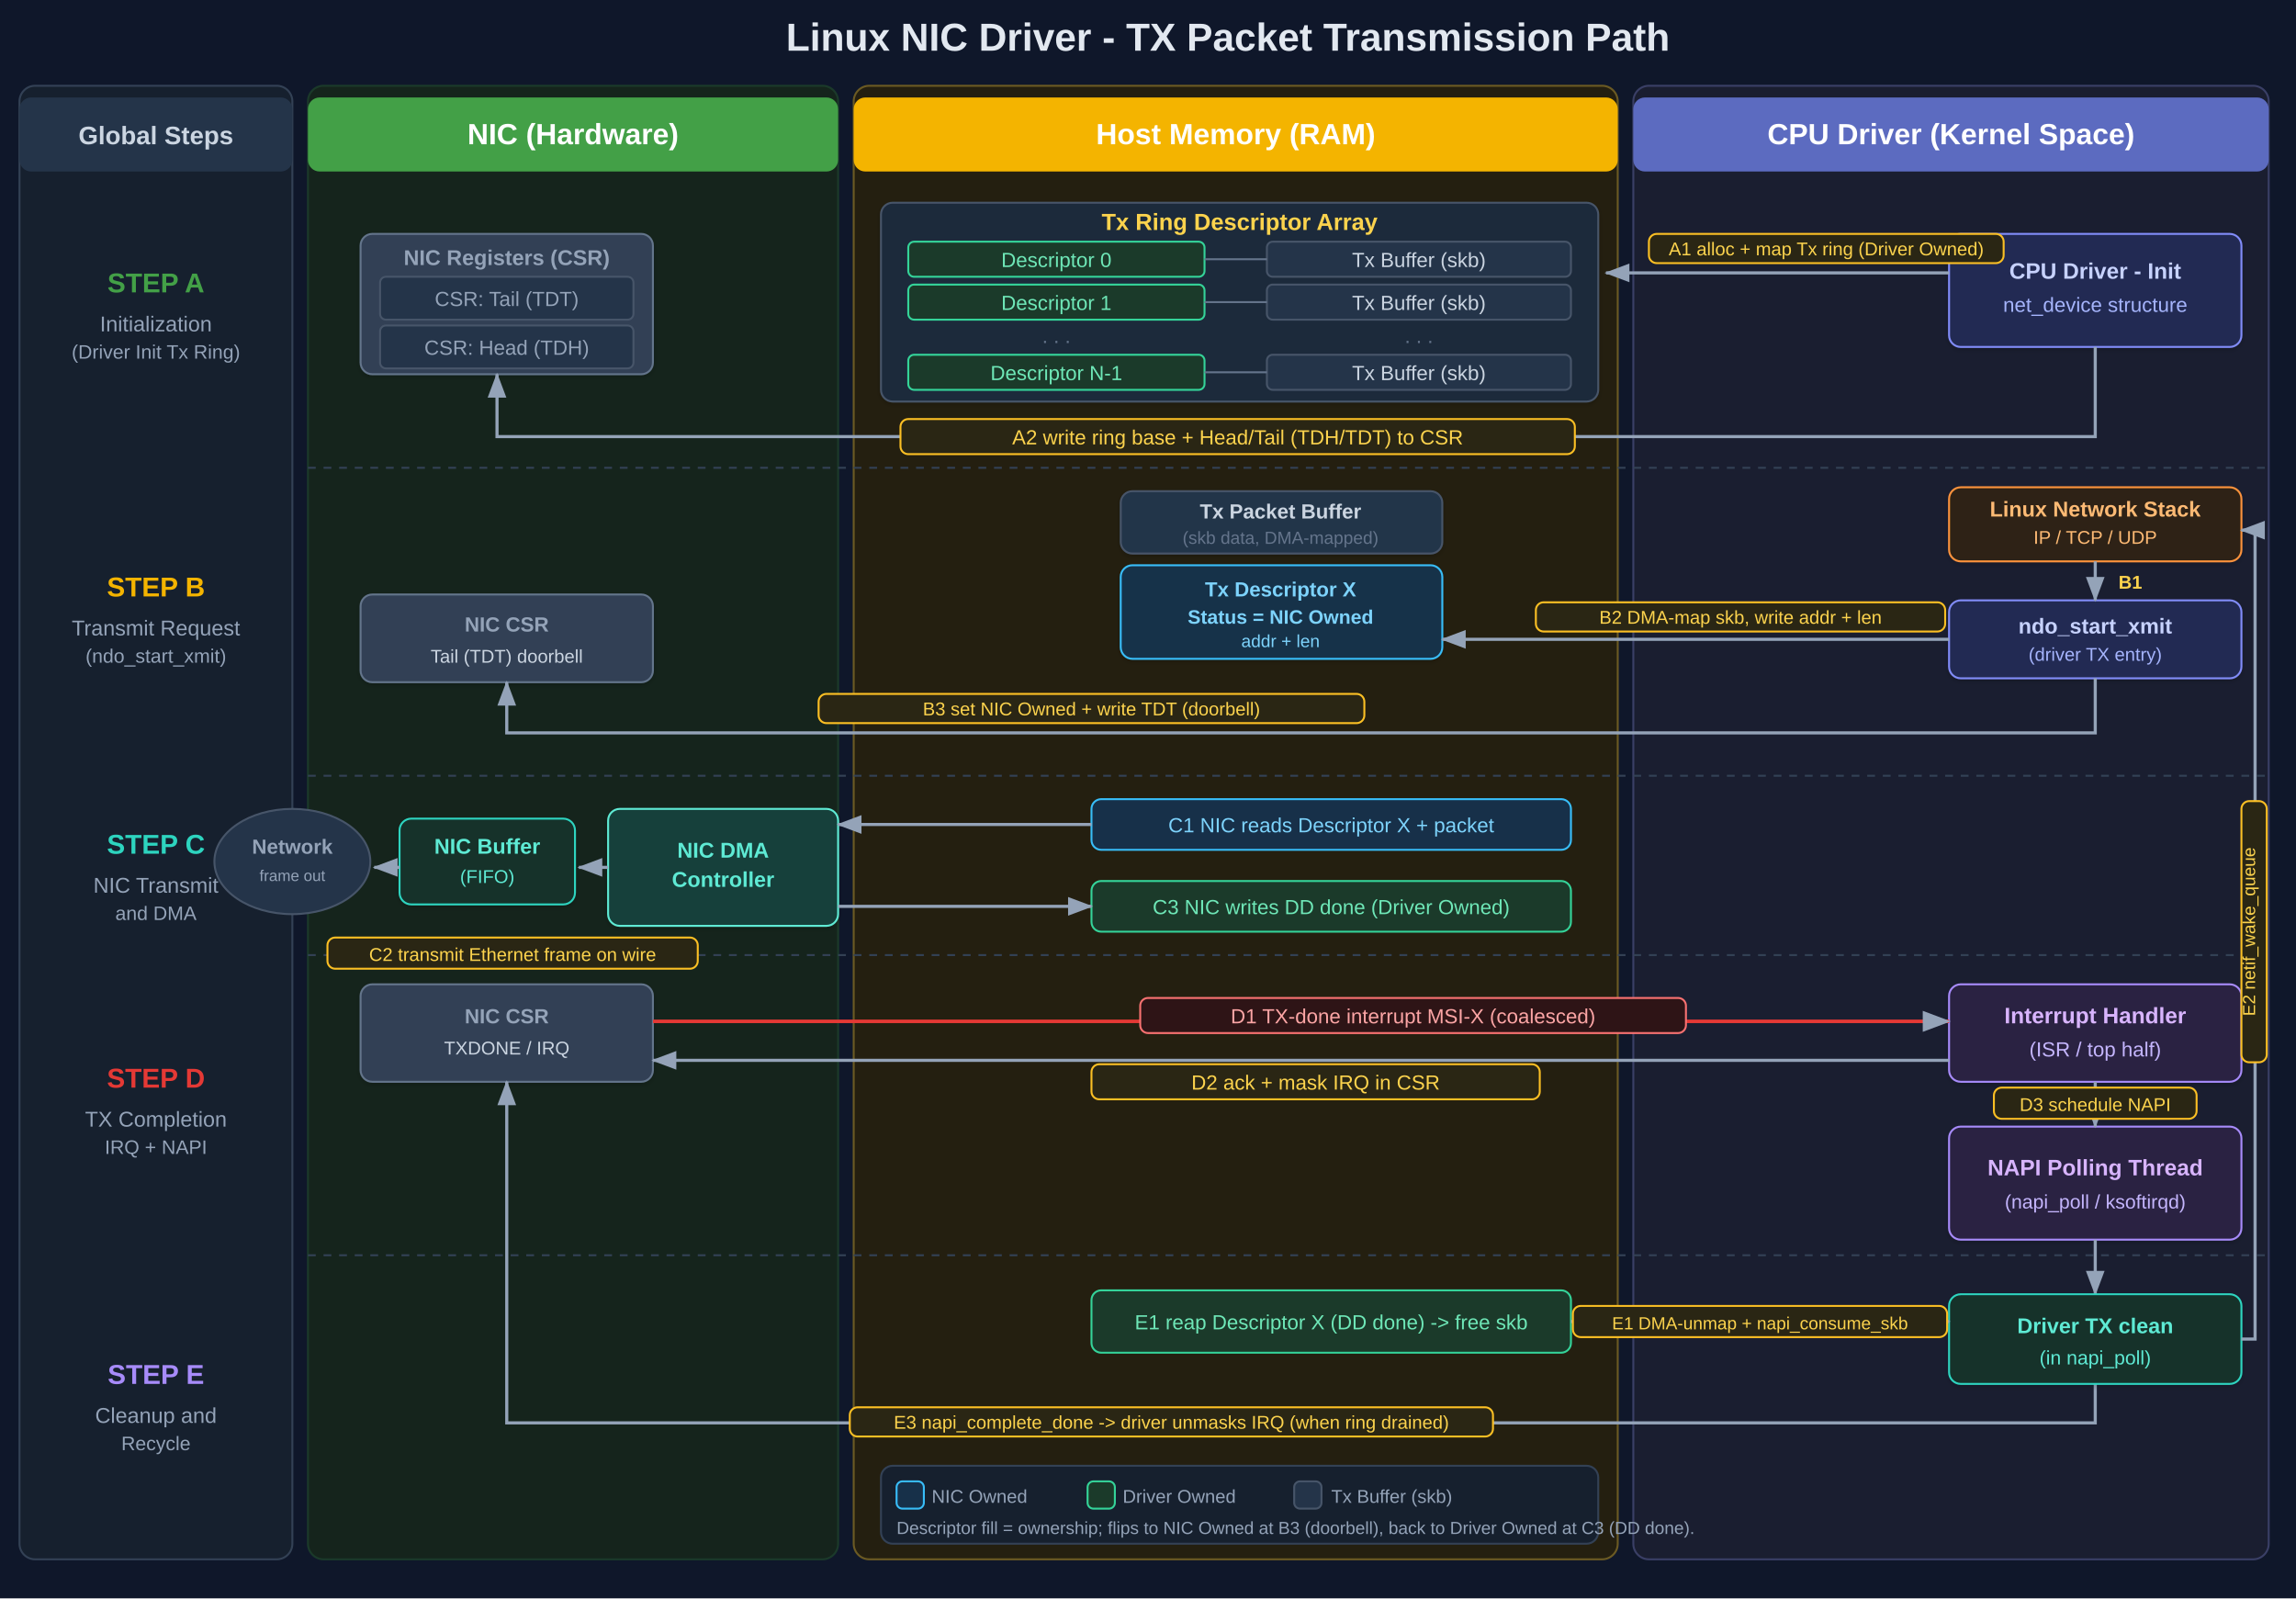
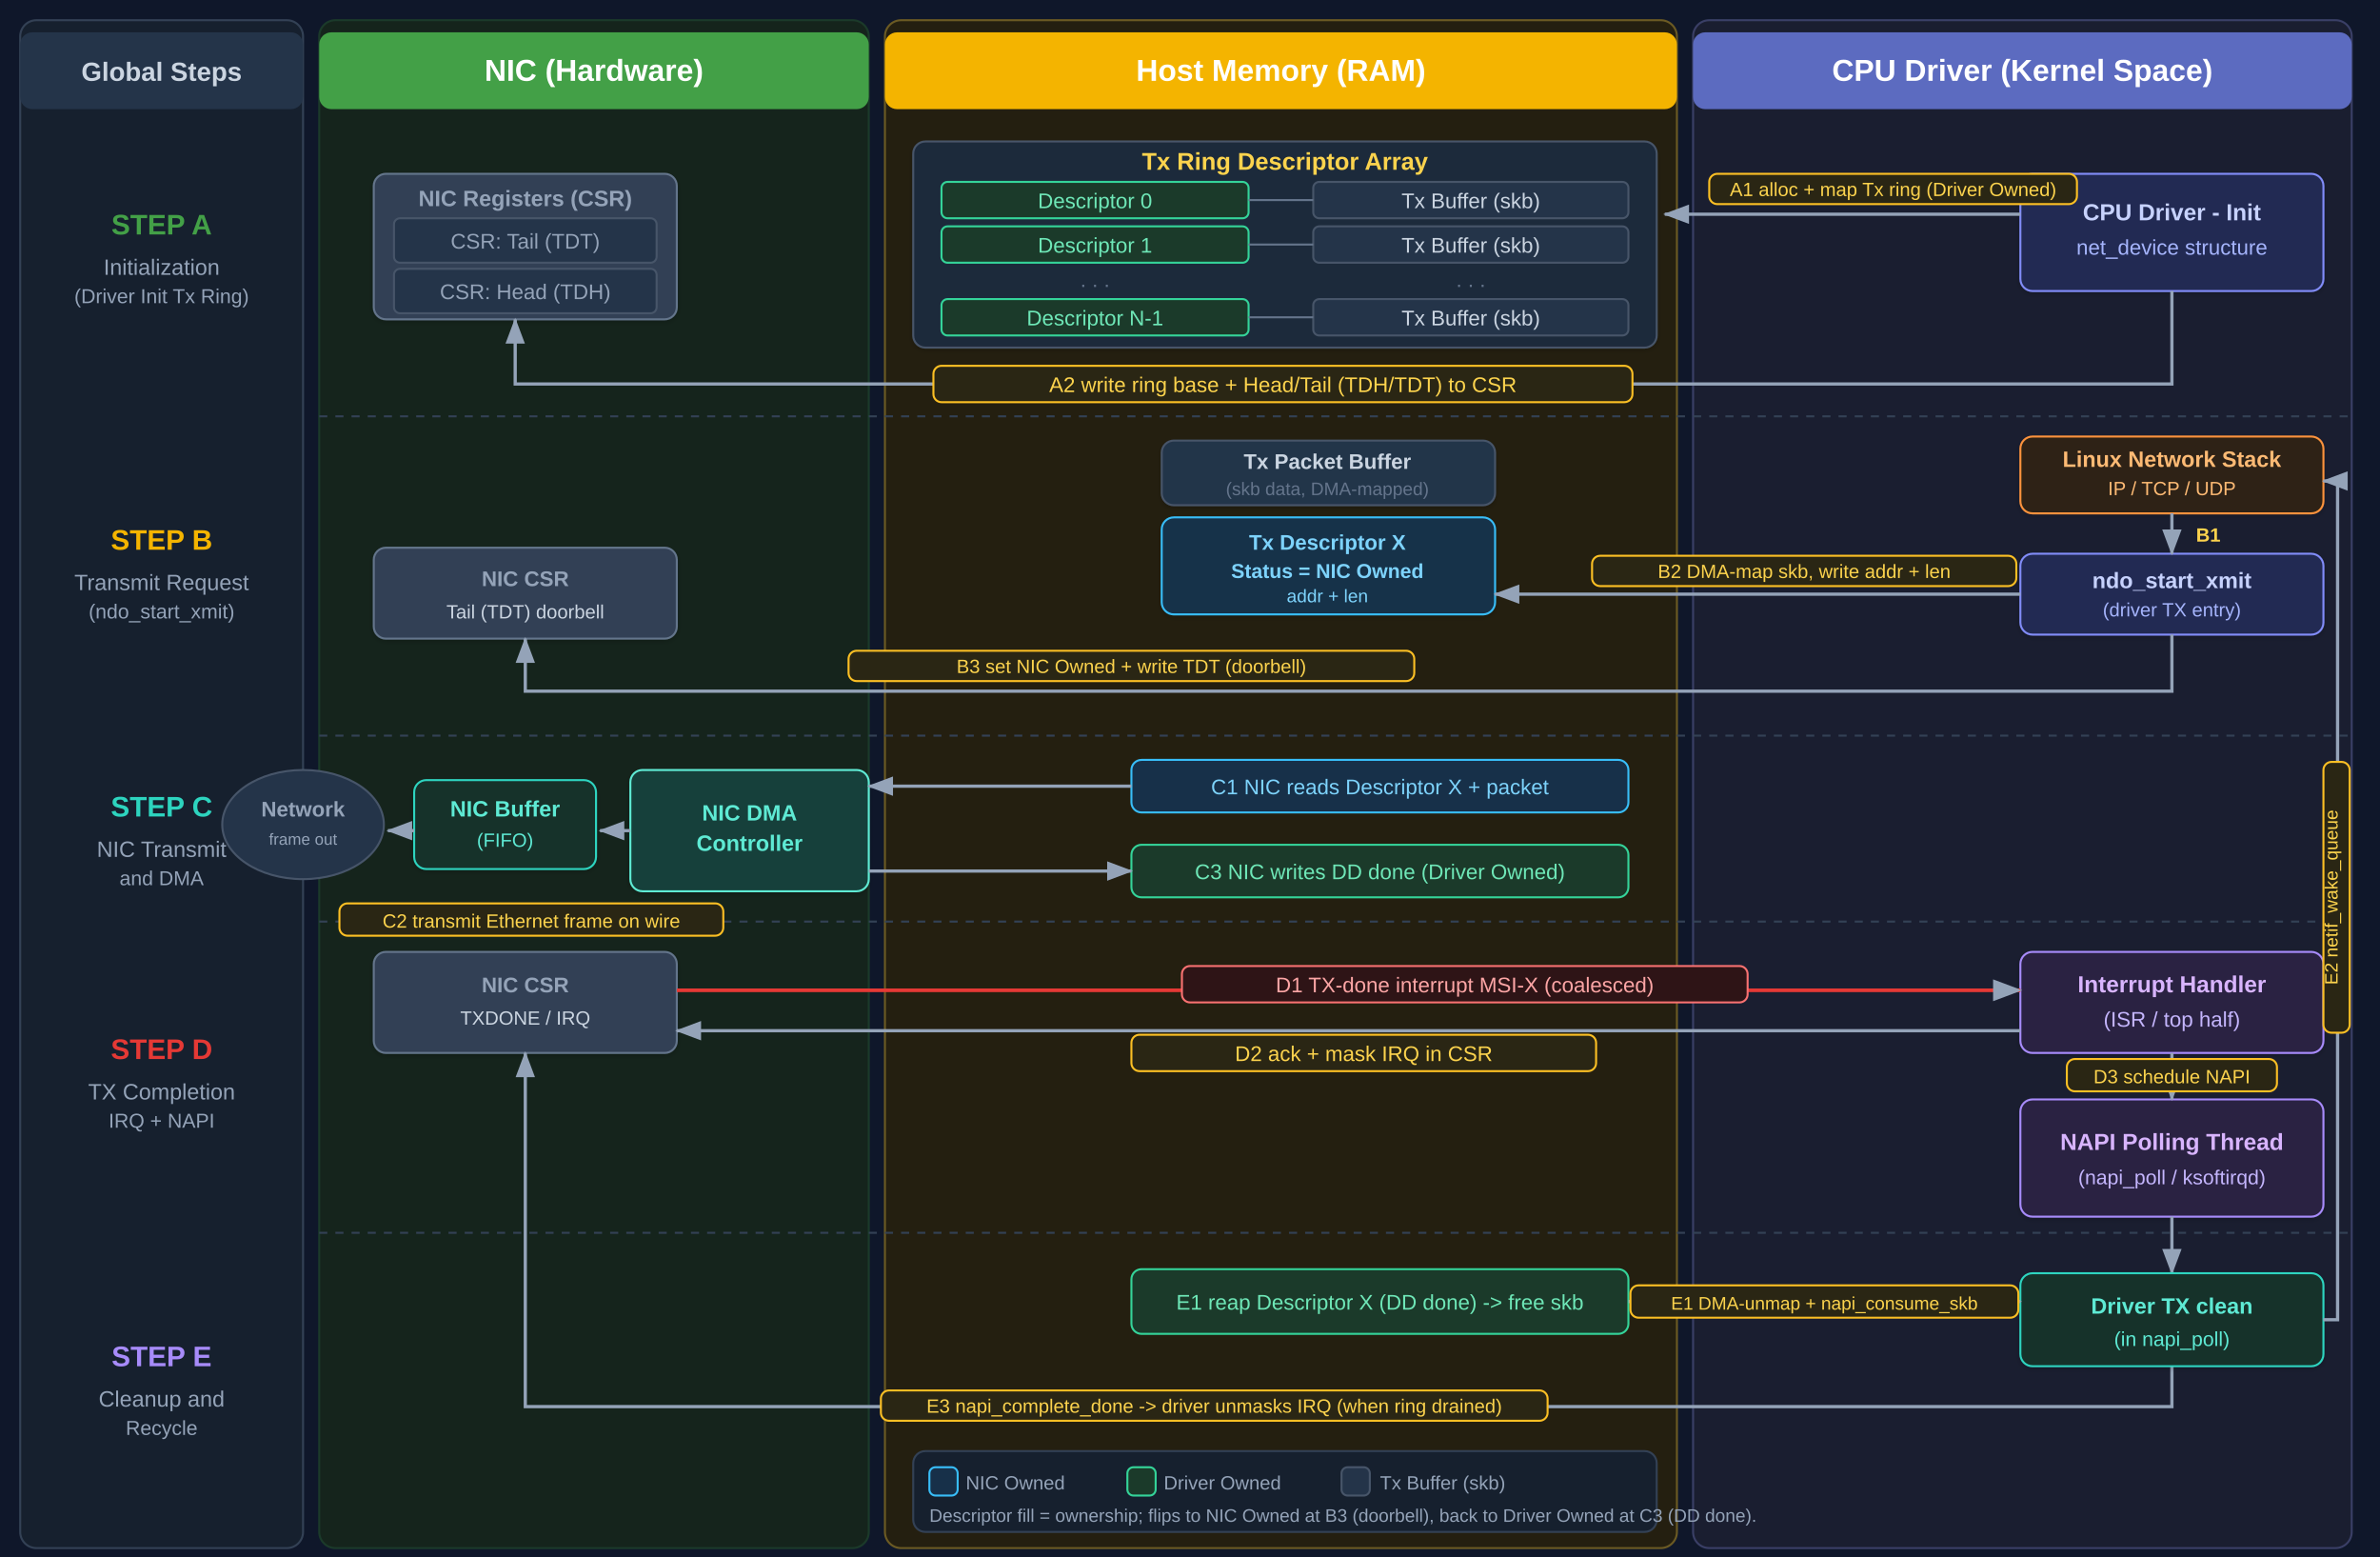
- <svg xmlns="http://www.w3.org/2000/svg" viewBox="0 0 1178 820" font-family="Segoe UI, Arial, sans-serif">
+ <svg xmlns="http://www.w3.org/2000/svg" viewBox="0 34 1178 770" font-family="Segoe UI, Arial, sans-serif">
  <defs>
    <marker id="arrow" markerWidth="9" markerHeight="9" refX="7.5" refY="3" orient="auto" markerUnits="strokeWidth">
      <path d="M0,0 L8,3 L0,6 Z" fill="#94a3b8" />
    </marker>
    <filter id="sh" x="-5%" y="-5%" width="110%" height="115%">
      <feDropShadow dx="0" dy="1" stdDeviation="1.2" flood-color="#000" flood-opacity="0.18" />
    </filter>
  </defs>
  <rect x="0" y="0" width="1178" height="820" fill="#0f172a" />
-   <text x="630" y="26" text-anchor="middle" font-size="20" font-weight="700" fill="#e2e8f0">Linux NIC Driver - TX Packet Transmission Path</text>
  <rect x="10" y="44" width="140" height="756" rx="8" fill="#16202e" stroke="#334155" />
  <rect x="158" y="44" width="272" height="756" rx="8" fill="#15241c" stroke="#1b3a2a" />
  <rect x="438" y="44" width="392" height="756" rx="8" fill="#241f10" stroke="#6b5a23" />
  <rect x="838" y="44" width="326" height="756" rx="8" fill="#1a1e30" stroke="#3a3f66" />
  <rect x="158" y="50" width="272" height="38" rx="6" fill="#43a047" />
  <text x="294" y="74" text-anchor="middle" font-size="15" font-weight="700" fill="#fff">NIC (Hardware)</text>
  <rect x="438" y="50" width="392" height="38" rx="6" fill="#f4b400" />
  <text x="634" y="74" text-anchor="middle" font-size="15" font-weight="700" fill="#fff">Host Memory (RAM)</text>
  <rect x="838" y="50" width="326" height="38" rx="6" fill="#5c6bc0" />
  <text x="1001" y="74" text-anchor="middle" font-size="15" font-weight="700" fill="#fff">CPU Driver (Kernel Space)</text>
  <rect x="10" y="50" width="140" height="38" rx="6" fill="#243449" />
  <text x="80" y="74" text-anchor="middle" font-size="13" font-weight="700" fill="#cbd5e1">Global Steps</text>
  <g stroke="#334155" stroke-dasharray="4 4" stroke-width="1">
    <line x1="158" y1="240" x2="1164" y2="240" />
    <line x1="158" y1="398" x2="1164" y2="398" />
    <line x1="158" y1="490" x2="1164" y2="490" />
    <line x1="158" y1="644" x2="1164" y2="644" />
  </g>
  <g text-anchor="middle" fill="#94a3b8">
    <text x="80" y="150" font-size="14" font-weight="700" fill="#43a047">STEP A</text>
    <text x="80" y="170" font-size="11">Initialization</text>
    <text x="80" y="184" font-size="10" fill="#94a3b8">(Driver Init Tx Ring)</text>
    <text x="80" y="306" font-size="14" font-weight="700" fill="#f4b400">STEP B</text>
    <text x="80" y="326" font-size="11">Transmit Request</text>
    <text x="80" y="340" font-size="10" fill="#94a3b8">(ndo_start_xmit)</text>
    <text x="80" y="438" font-size="14" font-weight="700" fill="#2dd4bf">STEP C</text>
    <text x="80" y="458" font-size="11">NIC Transmit</text>
    <text x="80" y="472" font-size="10" fill="#94a3b8">and DMA</text>
    <text x="80" y="558" font-size="14" font-weight="700" fill="#e53935">STEP D</text>
    <text x="80" y="578" font-size="11">TX Completion</text>
    <text x="80" y="592" font-size="10" fill="#94a3b8">IRQ + NAPI</text>
    <text x="80" y="710" font-size="14" font-weight="700" fill="#a78bfa">STEP E</text>
    <text x="80" y="730" font-size="11">Cleanup and</text>
    <text x="80" y="744" font-size="10" fill="#94a3b8">Recycle</text>
  </g>
  <rect x="185" y="120" width="150" height="72" rx="6" fill="#334155" stroke="#64748b" filter="url(#sh)" />
  <text x="260" y="136" text-anchor="middle" font-size="11" font-weight="700" fill="#94a3b8">NIC Registers (CSR)</text>
  <rect x="195" y="142" width="130" height="22" rx="3" fill="#243449" stroke="#475569" />
  <text x="260" y="157" text-anchor="middle" font-size="10.5" fill="#94a3b8">CSR: Tail (TDT)</text>
  <rect x="195" y="167" width="130" height="22" rx="3" fill="#243449" stroke="#475569" />
  <text x="260" y="182" text-anchor="middle" font-size="10.5" fill="#94a3b8">CSR: Head (TDH)</text>
  <rect x="452" y="104" width="368" height="102" rx="6" fill="#1e293b" stroke="#475569" filter="url(#sh)" />
  <text x="636" y="118" text-anchor="middle" font-size="12" font-weight="700" fill="#fcd34d">Tx Ring Descriptor Array</text>
  <g font-size="10.5">
    <rect x="466" y="124" width="152" height="18" rx="3" fill="#1b3a2a" stroke="#34d399" />
    <text x="542" y="137" text-anchor="middle" fill="#6ee7b7">Descriptor 0</text>
    <rect x="650" y="124" width="156" height="18" rx="3" fill="#243449" stroke="#475569" />
    <text x="728" y="137" text-anchor="middle" fill="#cbd5e1">Tx Buffer (skb)</text>
    <line x1="618" y1="133" x2="650" y2="133" stroke="#64748b" />
    <rect x="466" y="146" width="152" height="18" rx="3" fill="#1b3a2a" stroke="#34d399" />
    <text x="542" y="159" text-anchor="middle" fill="#6ee7b7">Descriptor 1</text>
    <rect x="650" y="146" width="156" height="18" rx="3" fill="#243449" stroke="#475569" />
    <text x="728" y="159" text-anchor="middle" fill="#cbd5e1">Tx Buffer (skb)</text>
    <line x1="618" y1="155" x2="650" y2="155" stroke="#64748b" />
    <text x="542" y="176" text-anchor="middle" fill="#64748b">. . .</text>
    <text x="728" y="176" text-anchor="middle" fill="#64748b">. . .</text>
    <rect x="466" y="182" width="152" height="18" rx="3" fill="#1b3a2a" stroke="#34d399" />
    <text x="542" y="195" text-anchor="middle" fill="#6ee7b7">Descriptor N-1</text>
    <rect x="650" y="182" width="156" height="18" rx="3" fill="#243449" stroke="#475569" />
    <text x="728" y="195" text-anchor="middle" fill="#cbd5e1">Tx Buffer (skb)</text>
    <line x1="618" y1="191" x2="650" y2="191" stroke="#64748b" />
  </g>
  <rect x="1000" y="120" width="150" height="58" rx="6" fill="#232a52" stroke="#818cf8" filter="url(#sh)" />
  <text x="1075" y="143" text-anchor="middle" font-size="11.5" font-weight="700" fill="#c7d2fe">CPU Driver - Init</text>
  <text x="1075" y="160" text-anchor="middle" font-size="10.5" fill="#a5b4fc">net_device structure</text>
  <line x1="1000" y1="140" x2="824" y2="140" stroke="#94a3b8" stroke-width="1.6" marker-end="url(#arrow)" />
  <rect x="846" y="120" width="182" height="15" rx="4" fill="#2a2614" stroke="#fbbf24" />
  <text x="937" y="131" text-anchor="middle" font-size="9.5" fill="#fcd34d">A1  alloc + map Tx ring (Driver Owned)</text>
  <polyline points="1075,178 1075,224 255,224 255,192" fill="none" stroke="#94a3b8" stroke-width="1.6" marker-end="url(#arrow)" />
  <rect x="462" y="215" width="346" height="18" rx="4" fill="#2a2614" stroke="#fbbf24" />
  <text x="635" y="228" text-anchor="middle" font-size="10.5" fill="#fcd34d">A2  write ring base + Head/Tail (TDH/TDT) to CSR</text>
  <rect x="185" y="305" width="150" height="45" rx="6" fill="#334155" stroke="#64748b" filter="url(#sh)" />
  <text x="260" y="324" text-anchor="middle" font-size="10.5" font-weight="700" fill="#94a3b8">NIC CSR</text>
  <text x="260" y="340" text-anchor="middle" font-size="9.5" fill="#cbd5e1">Tail (TDT) doorbell</text>
  <rect x="575" y="252" width="165" height="32" rx="6" fill="#243449" stroke="#475569" filter="url(#sh)" />
  <text x="657" y="266" text-anchor="middle" font-size="10.5" font-weight="700" fill="#cbd5e1">Tx Packet Buffer</text>
  <text x="657" y="279" text-anchor="middle" font-size="9" fill="#64748b">(skb data, DMA-mapped)</text>
  <rect x="575" y="290" width="165" height="48" rx="6" fill="#173049" stroke="#38bdf8" filter="url(#sh)" />
  <text x="657" y="306" text-anchor="middle" font-size="10.5" font-weight="700" fill="#7dd3fc">Tx Descriptor X</text>
  <text x="657" y="320" text-anchor="middle" font-size="10" font-weight="700" fill="#7dd3fc">Status = NIC Owned</text>
  <text x="657" y="332" text-anchor="middle" font-size="9" fill="#7dd3fc">addr + len</text>
  <rect x="1000" y="250" width="150" height="38" rx="6" fill="#2e2412" stroke="#fb923c" filter="url(#sh)" />
  <text x="1075" y="265" text-anchor="middle" font-size="11" font-weight="700" fill="#fdba74">Linux Network Stack</text>
  <text x="1075" y="279" text-anchor="middle" font-size="9.5" fill="#fdba74">IP / TCP / UDP</text>
  <rect x="1000" y="308" width="150" height="40" rx="6" fill="#232a52" stroke="#818cf8" filter="url(#sh)" />
  <text x="1075" y="325" text-anchor="middle" font-size="11" font-weight="700" fill="#c7d2fe">ndo_start_xmit</text>
  <text x="1075" y="339" text-anchor="middle" font-size="9.5" fill="#a5b4fc">(driver TX entry)</text>
  <line x1="1075" y1="288" x2="1075" y2="308" stroke="#94a3b8" stroke-width="1.6" marker-end="url(#arrow)" />
  <text x="1093" y="302" text-anchor="middle" font-size="9.5" font-weight="700" fill="#fcd34d">B1</text>
  <line x1="1000" y1="328" x2="740" y2="328" stroke="#94a3b8" stroke-width="1.6" marker-end="url(#arrow)" />
  <rect x="788" y="309" width="210" height="15" rx="4" fill="#2a2614" stroke="#fbbf24" />
  <text x="893" y="320" text-anchor="middle" font-size="9.5" fill="#fcd34d">B2  DMA-map skb, write addr + len</text>
  <polyline points="1075,348 1075,376 260,376 260,350" fill="none" stroke="#94a3b8" stroke-width="1.6" marker-end="url(#arrow)" />
  <rect x="420" y="356" width="280" height="15" rx="4" fill="#2a2614" stroke="#fbbf24" />
  <text x="560" y="367" text-anchor="middle" font-size="9.5" fill="#fcd34d">B3  set NIC Owned + write TDT (doorbell)</text>
  <ellipse cx="150" cy="442" rx="40" ry="27" fill="#243449" stroke="#475569" />
  <text x="150" y="438" text-anchor="middle" font-size="10.5" font-weight="700" fill="#94a3b8">Network</text>
  <text x="150" y="452" text-anchor="middle" font-size="8" fill="#94a3b8">frame out</text>
  <rect x="205" y="420" width="90" height="44" rx="6" fill="#14302c" stroke="#2dd4bf" filter="url(#sh)" />
  <text x="250" y="438" text-anchor="middle" font-size="11" font-weight="700" fill="#5eead4">NIC Buffer</text>
  <text x="250" y="453" text-anchor="middle" font-size="9.5" fill="#5eead4">(FIFO)</text>
  <rect x="312" y="415" width="118" height="60" rx="6" fill="#15403a" stroke="#5eead4" filter="url(#sh)" />
  <text x="371" y="440" text-anchor="middle" font-size="11" font-weight="700" fill="#5eead4">NIC DMA</text>
  <text x="371" y="455" text-anchor="middle" font-size="11" font-weight="700" fill="#5eead4">Controller</text>
  <rect x="560" y="410" width="246" height="26" rx="5" fill="#173049" stroke="#38bdf8" />
  <text x="683" y="427" text-anchor="middle" font-size="10.5" fill="#7dd3fc">C1  NIC reads Descriptor X + packet</text>
  <rect x="560" y="452" width="246" height="26" rx="5" fill="#1b3a2a" stroke="#34d399" />
  <text x="683" y="469" text-anchor="middle" font-size="10.5" fill="#6ee7b7">C3  NIC writes DD done (Driver Owned)</text>
  <line x1="560" y1="423" x2="430" y2="423" stroke="#94a3b8" stroke-width="1.6" marker-end="url(#arrow)" />
  <line x1="430" y1="465" x2="560" y2="465" stroke="#94a3b8" stroke-width="1.6" marker-end="url(#arrow)" />
  <line x1="312" y1="445" x2="297" y2="445" stroke="#94a3b8" stroke-width="1.6" marker-end="url(#arrow)" />
  <line x1="205" y1="445" x2="192" y2="445" stroke="#94a3b8" stroke-width="1.6" marker-end="url(#arrow)" />
  <rect x="168" y="481" width="190" height="16" rx="4" fill="#2a2614" stroke="#fbbf24" />
  <text x="263" y="493" text-anchor="middle" font-size="9.5" fill="#fcd34d">C2  transmit Ethernet frame on wire</text>
  <rect x="185" y="505" width="150" height="50" rx="6" fill="#334155" stroke="#64748b" filter="url(#sh)" />
  <text x="260" y="525" text-anchor="middle" font-size="10.5" font-weight="700" fill="#94a3b8">NIC CSR</text>
  <text x="260" y="541" text-anchor="middle" font-size="9.5" fill="#cbd5e1">TXDONE / IRQ</text>
  <rect x="1000" y="505" width="150" height="50" rx="6" fill="#2a2142" stroke="#a78bfa" filter="url(#sh)" />
  <text x="1075" y="525" text-anchor="middle" font-size="11.5" font-weight="700" fill="#d8b4fe">Interrupt Handler</text>
  <text x="1075" y="542" text-anchor="middle" font-size="10.5" fill="#c4b5fd">(ISR / top half)</text>
  <rect x="1000" y="578" width="150" height="58" rx="6" fill="#2a2142" stroke="#a78bfa" filter="url(#sh)" />
  <text x="1075" y="603" text-anchor="middle" font-size="11.5" font-weight="700" fill="#d8b4fe">NAPI Polling Thread</text>
  <text x="1075" y="620" text-anchor="middle" font-size="10" fill="#c4b5fd">(napi_poll / ksoftirqd)</text>
  <line x1="335" y1="524" x2="1000" y2="524" stroke="#e53935" stroke-width="1.8" marker-end="url(#arrow)" />
  <rect x="585" y="512" width="280" height="18" rx="4" fill="#2e1416" stroke="#f87171" />
  <text x="725" y="525" text-anchor="middle" font-size="10.5" fill="#fca5a5">D1  TX-done interrupt MSI-X (coalesced)</text>
  <line x1="1000" y1="544" x2="335" y2="544" stroke="#94a3b8" stroke-width="1.6" marker-end="url(#arrow)" />
  <rect x="560" y="546" width="230" height="18" rx="4" fill="#2a2614" stroke="#fbbf24" />
  <text x="675" y="559" text-anchor="middle" font-size="10.5" fill="#fcd34d">D2  ack + mask IRQ in CSR</text>
  <line x1="1075" y1="555" x2="1075" y2="578" stroke="#94a3b8" stroke-width="1.6" marker-end="url(#arrow)" />
  <rect x="1023" y="558" width="104" height="16" rx="4" fill="#2a2614" stroke="#fbbf24" />
  <text x="1075" y="570" text-anchor="middle" font-size="9.5" fill="#fcd34d">D3 schedule NAPI</text>
  <line x1="1075" y1="636" x2="1075" y2="664" stroke="#94a3b8" stroke-width="1.6" marker-end="url(#arrow)" />
  <polyline points="1075,710 1075,730 260,730 260,555" fill="none" stroke="#94a3b8" stroke-width="1.6" marker-end="url(#arrow)" />
  <rect x="436" y="722" width="330" height="15" rx="4" fill="#2a2614" stroke="#fbbf24" />
  <text x="601" y="733" text-anchor="middle" font-size="9.5" fill="#fcd34d">E3  napi_complete_done -&gt; driver unmasks IRQ (when ring drained)</text>
  <rect x="1000" y="664" width="150" height="46" rx="6" fill="#14302c" stroke="#2dd4bf" filter="url(#sh)" />
  <text x="1075" y="684" text-anchor="middle" font-size="11" font-weight="700" fill="#5eead4">Driver TX clean</text>
  <text x="1075" y="700" text-anchor="middle" font-size="10" fill="#5eead4">(in napi_poll)</text>
  <rect x="560" y="662" width="246" height="32" rx="5" fill="#1b3a2a" stroke="#34d399" />
  <text x="683" y="682" text-anchor="middle" font-size="10.5" fill="#6ee7b7">E1  reap Descriptor X (DD done) -&gt; free skb</text>
  <line x1="806" y1="678" x2="1000" y2="678" stroke="#94a3b8" stroke-width="1.6" marker-end="url(#arrow)" />
  <rect x="807" y="670" width="192" height="16" rx="4" fill="#2a2614" stroke="#fbbf24" />
  <text x="903" y="682" text-anchor="middle" font-size="9" fill="#fcd34d">E1  DMA-unmap + napi_consume_skb</text>
  <polyline points="1150,687 1157,687 1157,272 1150,272" fill="none" stroke="#94a3b8" stroke-width="1.6" marker-end="url(#arrow)" />
  <rect x="1090" y="471" width="134" height="13" rx="4" fill="#2a2614" stroke="#fbbf24" transform="rotate(-90 1157 478)" />
  <text x="1157" y="478" text-anchor="middle" font-size="9" fill="#fcd34d" transform="rotate(-90 1157 478)">E2  netif_wake_queue</text>
  <rect x="452" y="752" width="368" height="40" rx="6" fill="#16202e" stroke="#334155" />
  <rect x="460" y="760" width="14" height="14" rx="3" fill="#173049" stroke="#38bdf8" />
  <text x="478" y="771" font-size="9.5" fill="#94a3b8">NIC Owned</text>
  <rect x="558" y="760" width="14" height="14" rx="3" fill="#1b3a2a" stroke="#34d399" />
  <text x="576" y="771" font-size="9.5" fill="#94a3b8">Driver Owned</text>
  <rect x="664" y="760" width="14" height="14" rx="3" fill="#243449" stroke="#475569" />
  <text x="683" y="771" font-size="9.5" fill="#94a3b8">Tx Buffer (skb)</text>
  <text x="460" y="787" font-size="9" fill="#94a3b8">Descriptor fill = ownership; flips to NIC Owned at B3 (doorbell), back to Driver Owned at C3 (DD done).</text>
</svg>
